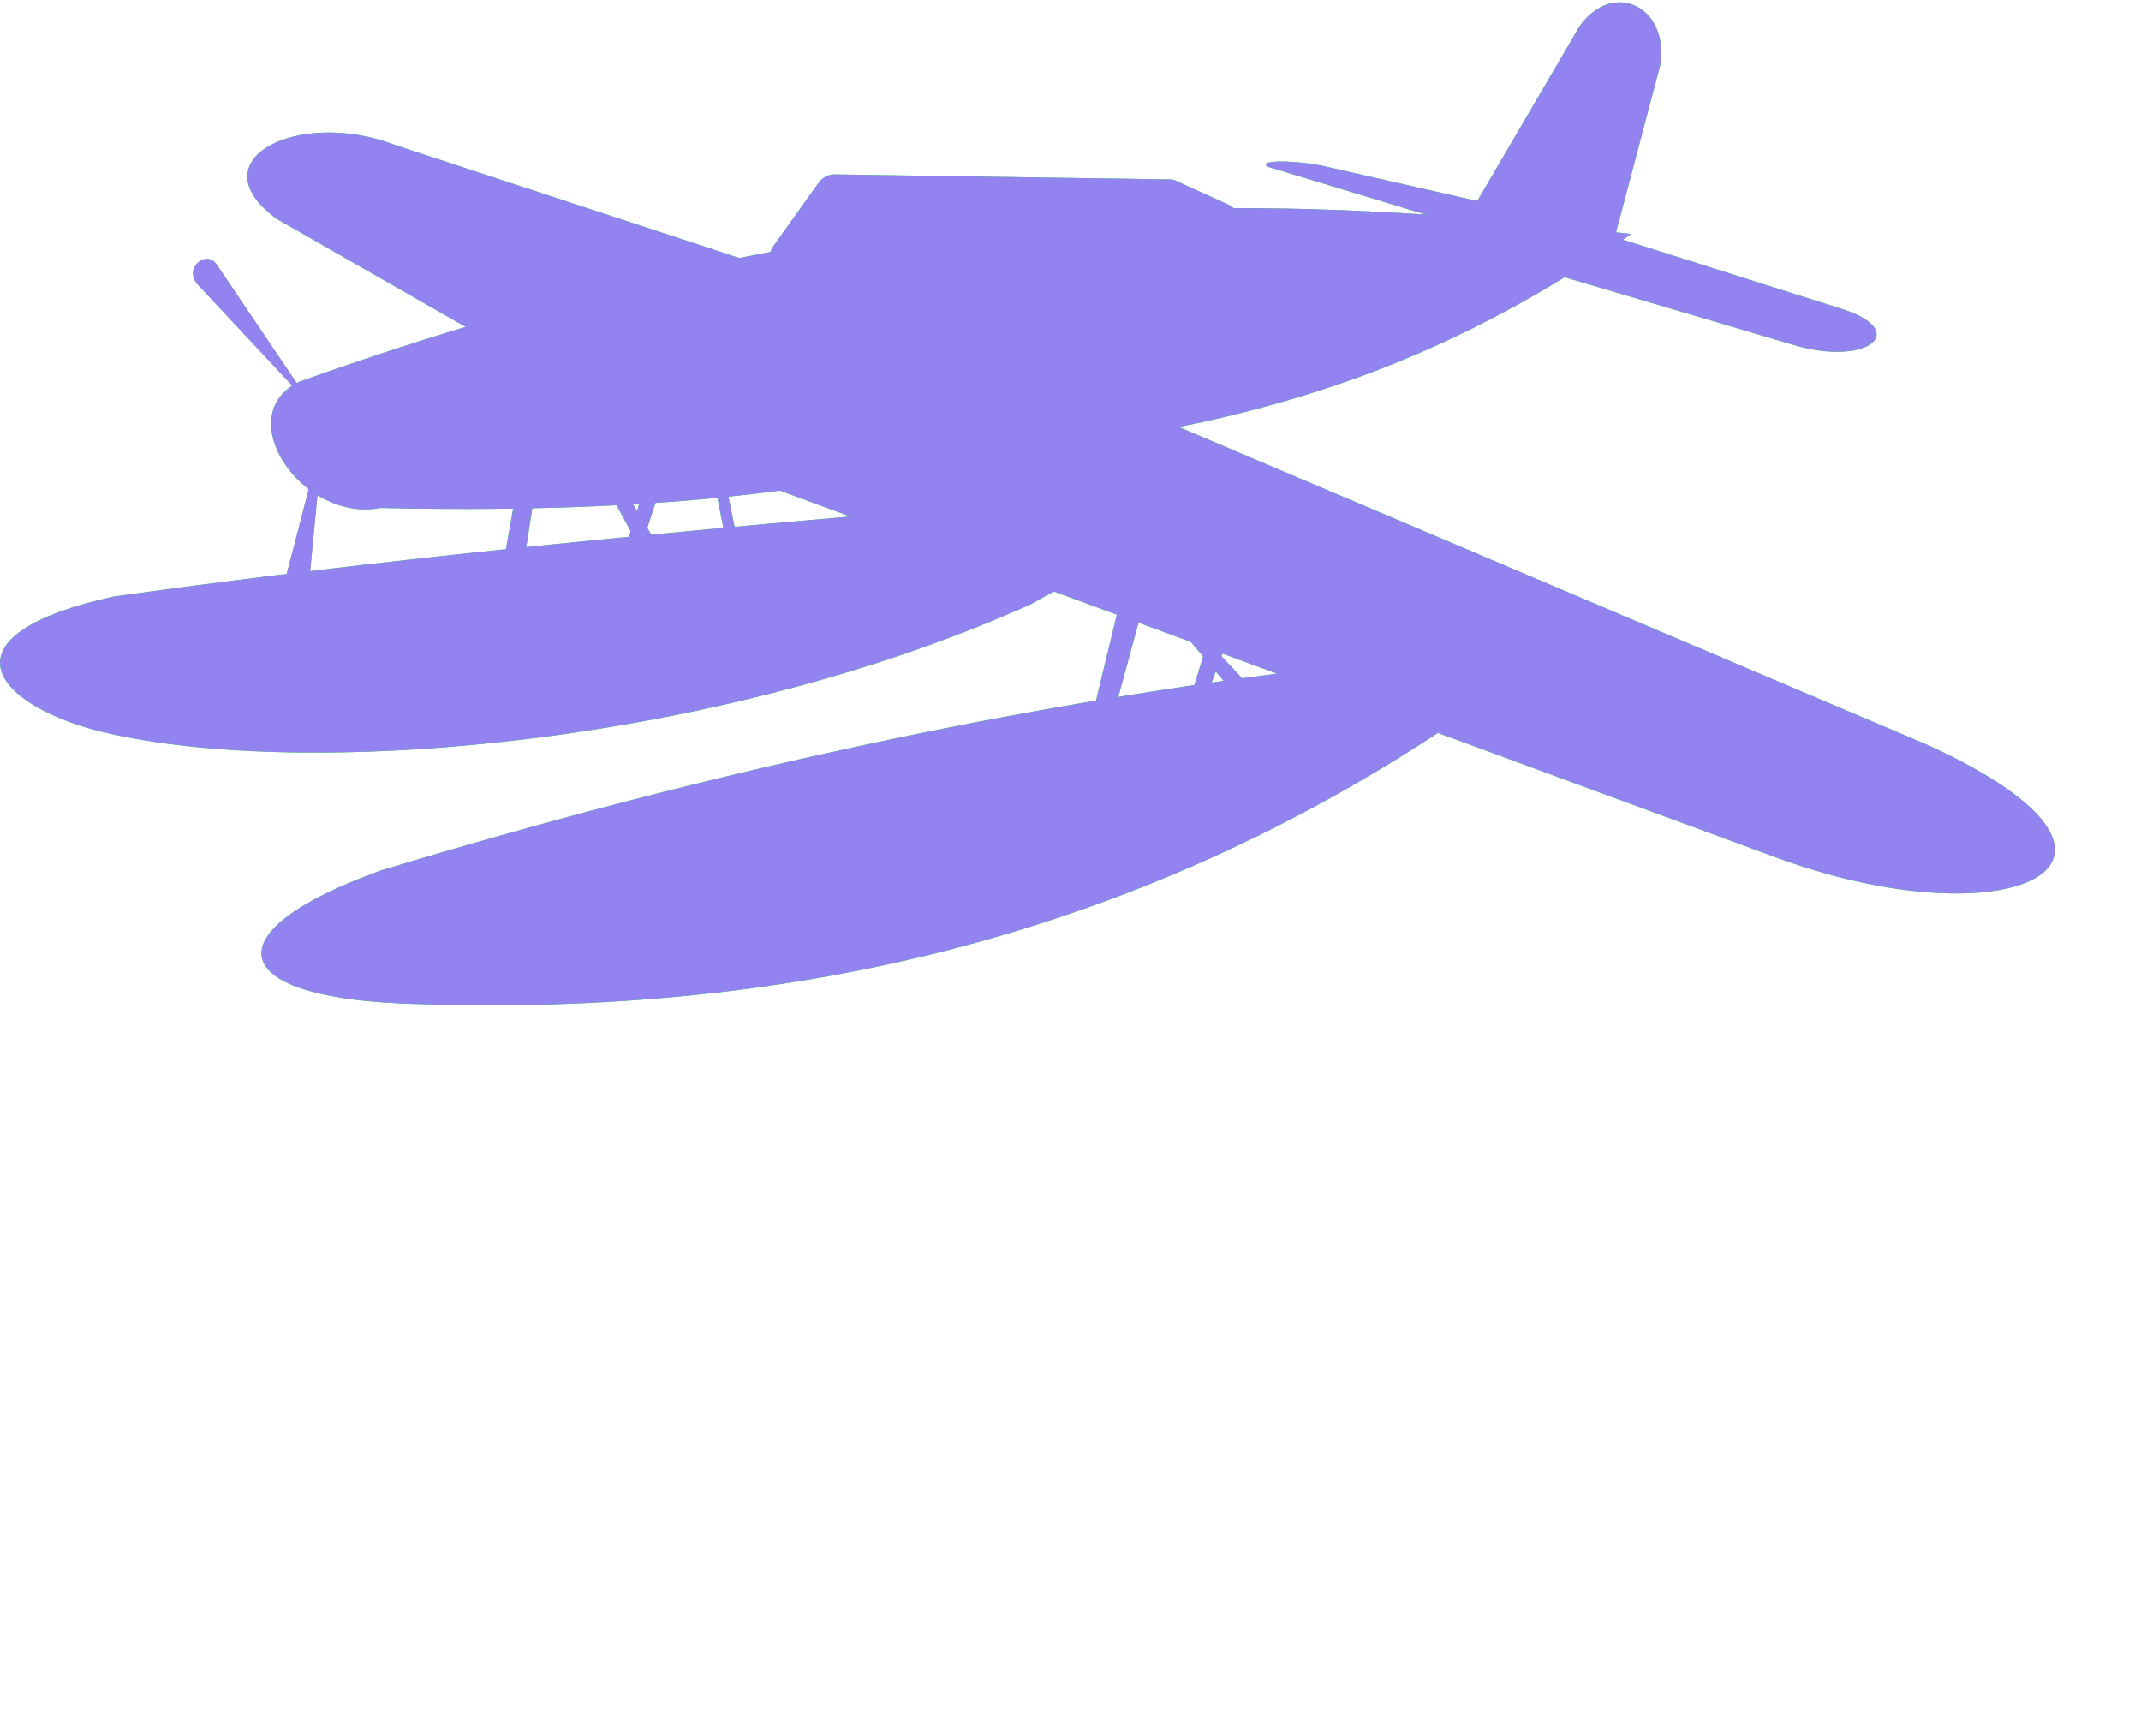
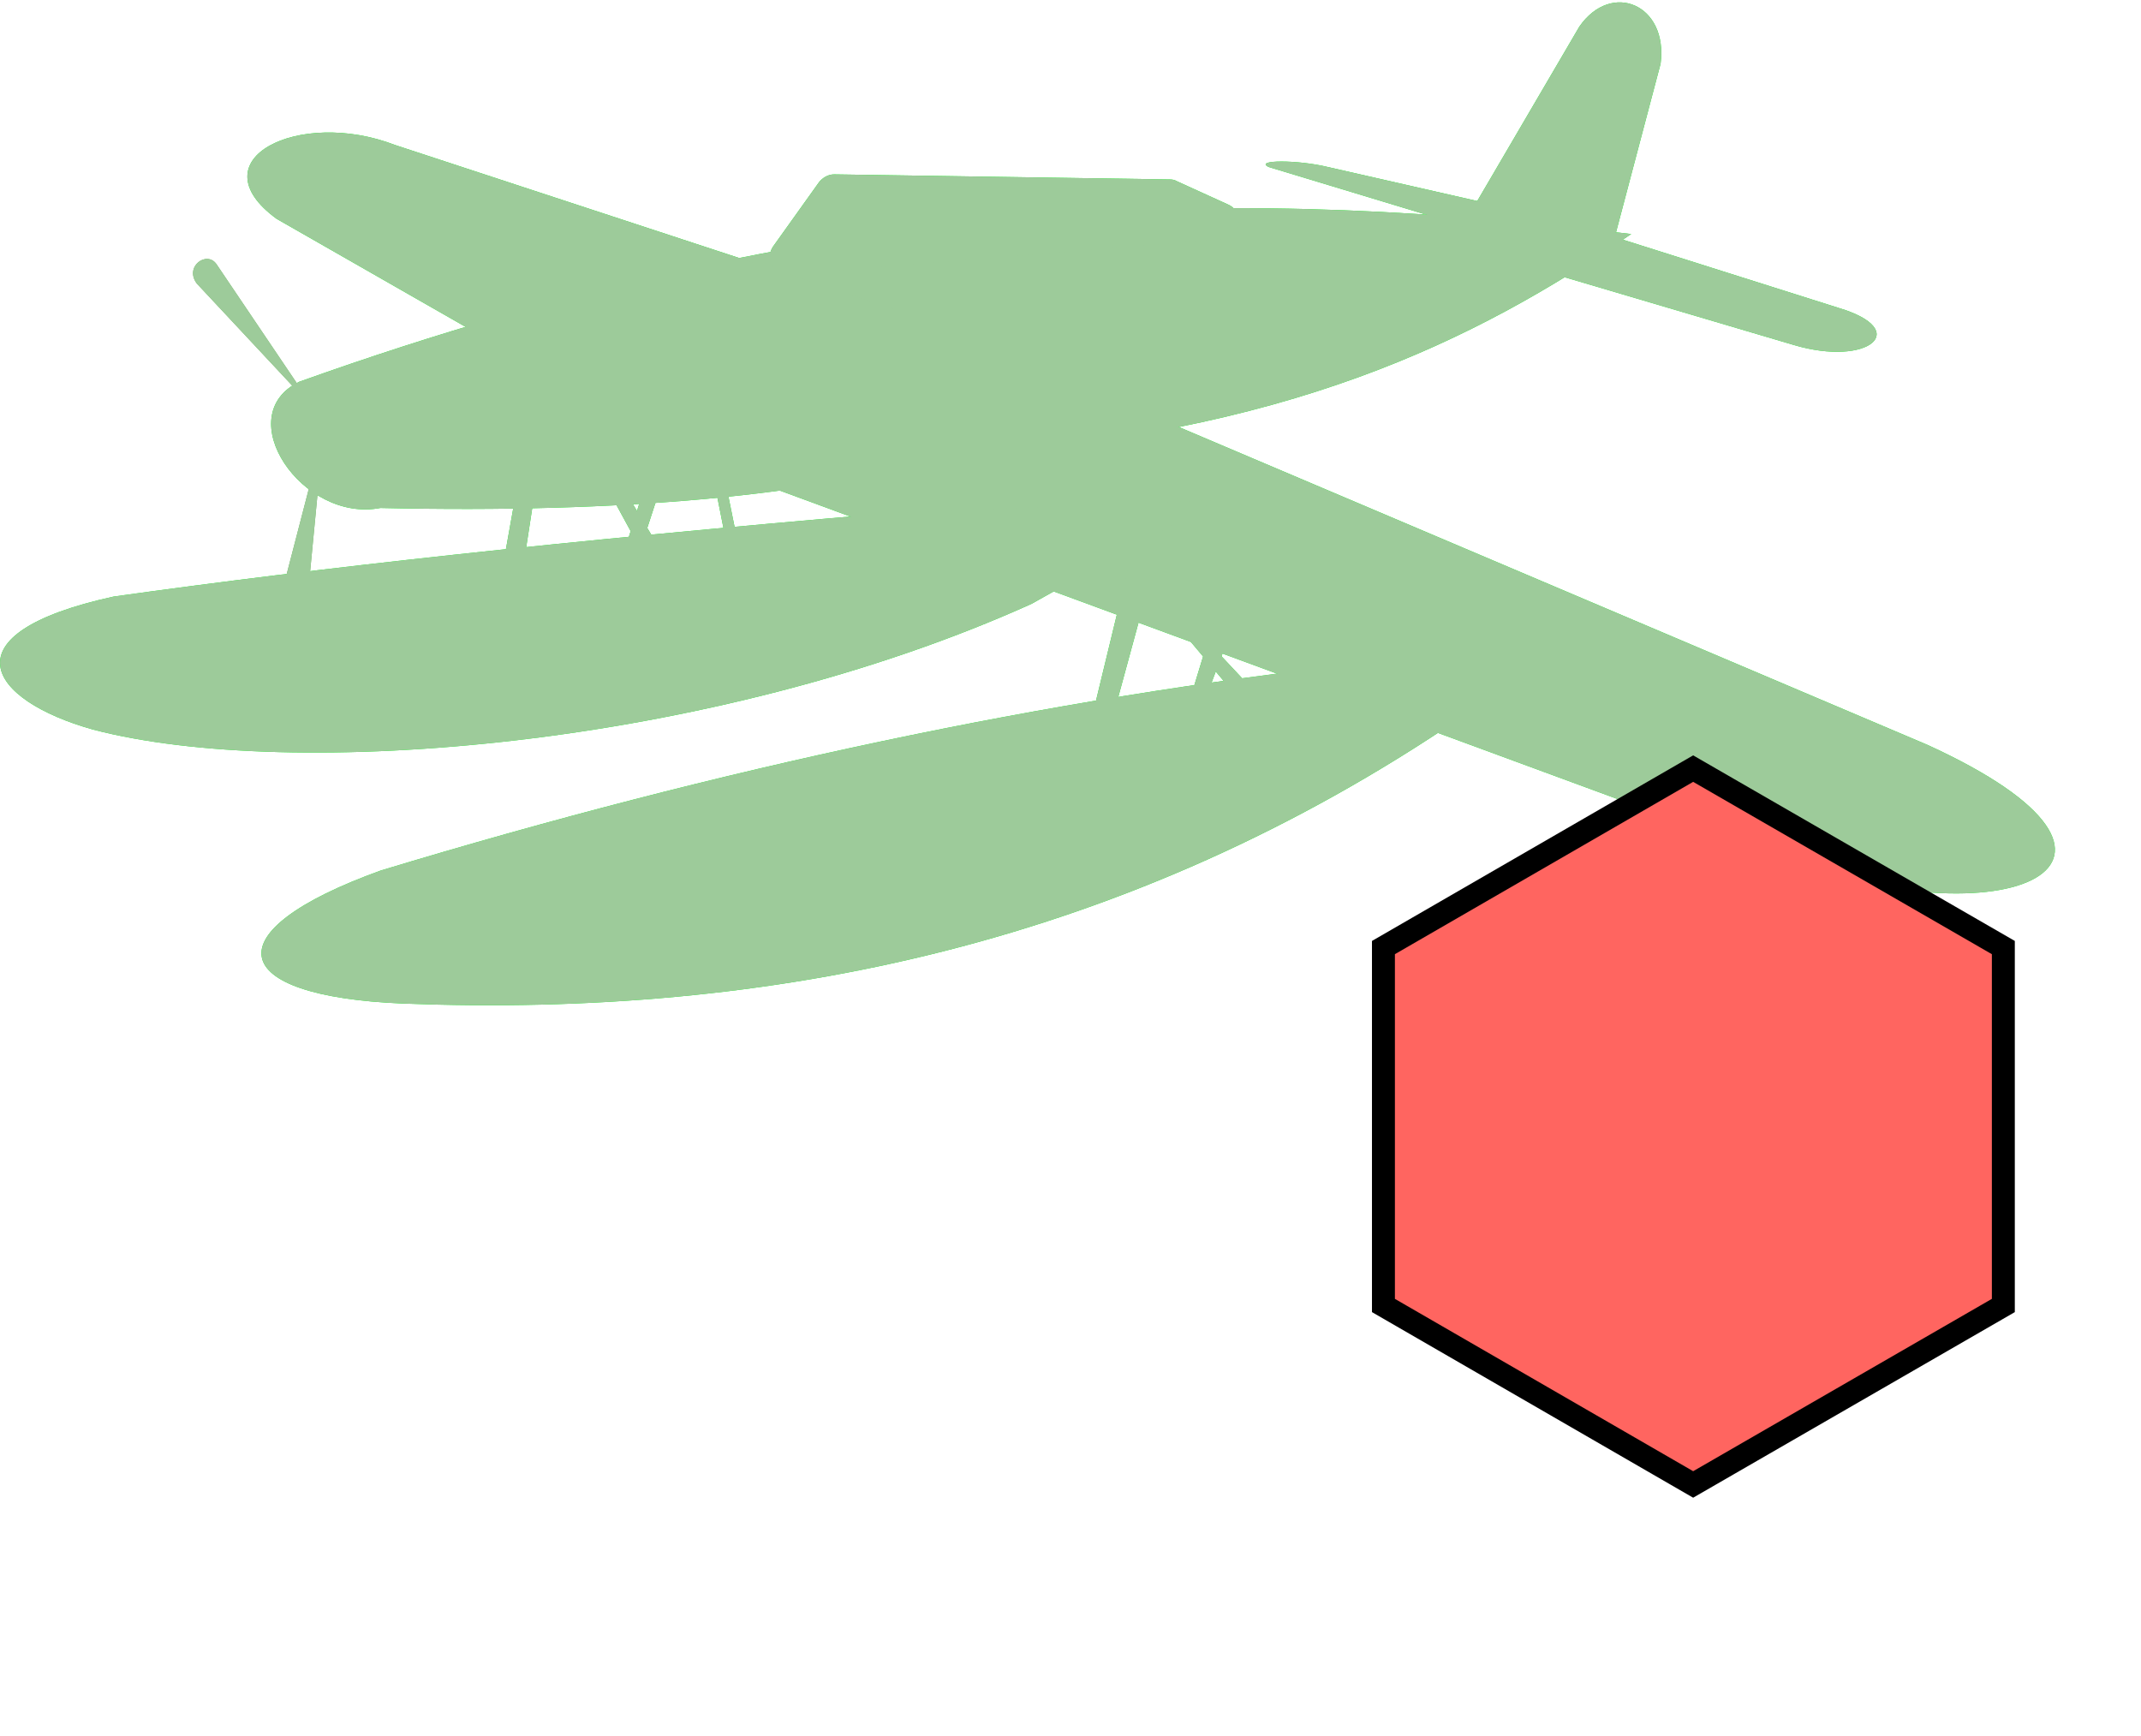
<svg xmlns="http://www.w3.org/2000/svg" version="1.1" id="图层_1" x="0px" y="0px" viewBox="0 0 466.6 378.3" style="enable-background:new 0 0 466.6 378.3;" xml:space="preserve">
  <style type="text/css">
	.st0{fill:#00FF14;}
	.st1{fill:#63B353;}
- 	.st2{fill:#9383F1;}
+ 	.st2{fill:#9DCB9A;}
+ 	.st3{display:none;}
+ 	.st4{display:inline;fill:#5D50B8;stroke:#000000;stroke-width:5;}
+ 	.st5{fill:#FF6560;stroke:#000000;stroke-width:5;}
</style>
  <g id="水侦">
    <g>
      <path class="st0" d="M65.2,83.2C186.9,39.7,274.3,41.3,355.5,51c-34.2,23.4-74.9,43.7-148.4,48.4c-29.8,8.6-70.9,12.5-124.2,11.3    C65.9,114,50,90.6,65.2,83.2z" />
      <path class="st0" d="M316.8,52.6l27.4-46.8c7-10.1,19.4-4.8,17.7,8.1l-9.7,36.7L316.8,52.6z" />
      <path class="st0" d="M346,49.8l54.7,17.3c16.1,4.8,6.5,12.9-9.7,8.1L336.2,59l-17.4-9.8l-42.3-12.8c-3.3-1.6,6.4-1.6,12.9,0    l39.1,8.9L346,49.8z" />
      <path class="st0" d="M168.5,53.7l10-14c0.8-1,2-1.7,3.3-1.7l73.1,1.1c0.6,0,1.1,0.1,1.6,0.4l11.2,5.1c3.7,1.7,2.7,7.2-1.3,7.5    l-94.2,7.7C168.7,60.2,166.6,56.4,168.5,53.7z" />
      <path class="st0" d="M116.8,80L60.3,47.7c-17.7-12.9,4.8-24.2,25.8-16.1l108.1,35.5l54.8,22.6l171,72.6    c56.5,25.8,17.7,43.6-33.9,24.2L153.9,101L116.8,80z" />
      <path class="st0" d="M194.2,111.8c-71.7,6.1-124.3,11.9-169.4,18.2c-37.1,8.1-27.4,22.6-4.5,29c43.2,11.3,134.9,4,204.5-27.4    l40.3-22.6L194.2,111.8z" />
      <path class="st0" d="M297.5,144.5c-69,7.6-140.5,22.8-214.5,45.2c-36.9,13.3-33.9,27.4,4.8,29c80.3,3.1,157.9-12.9,230.7-62.4    L297.5,144.5z" />
      <polygon class="st0" points="234.6,170.3 245.9,123.6 250.9,125.5 238.7,170.3   " />
      <polygon class="st0" points="253.9,133.2 275.6,159 279.7,157.4 257,133.2   " />
      <polygon class="st0" points="108.7,128.4 113.6,101 117.5,101 113.1,129.5   " />
      <polygon class="st0" points="129.4,101 142.6,125.2 146.2,123.6 132.6,101   " />
      <polygon class="st0" points="158.7,120.3 153.9,96.1 156.3,96.1 161.2,120.3   " />
      <polygon class="st0" points="265.2,133.2 258.8,154.2 262,154.2 269.9,133.2   " />
      <polygon class="st0" points="142.6,99.3 132.6,131.2 135.8,131.2 146.2,99.3   " />
      <path class="st1" d="M68.6,89.3L42.9,61.8c-2.8-3.7,2.2-7.3,4.3-4.2L68.6,89.3z" />
      <path class="st1" d="M70.5,94.2l-3.6,37.5c-0.9,4.6-7,3.2-6-0.5L70.5,94.2z" />
    </g>
    <g>
      <path class="st2" d="M65.2,83.2C186.9,39.7,274.3,41.3,355.5,51c-34.2,23.4-74.9,43.7-148.4,48.4c-29.8,8.6-70.9,12.5-124.2,11.3    C65.9,114,50,90.6,65.2,83.2z" />
      <path class="st2" d="M316.8,52.6l27.4-46.8c7-10.1,19.4-4.8,17.7,8.1l-9.7,36.7L316.8,52.6z" />
      <path class="st2" d="M346,49.8l54.7,17.3c16.1,4.8,6.5,12.9-9.7,8.1L336.2,59l-17.4-9.8l-42.3-12.8c-3.3-1.6,6.4-1.6,12.9,0    l39.1,8.9L346,49.8z" />
      <path class="st2" d="M168.5,53.7l10-14c0.8-1,2-1.7,3.3-1.7l73.1,1.1c0.6,0,1.1,0.1,1.6,0.4l11.2,5.1c3.7,1.7,2.7,7.2-1.3,7.5    l-94.2,7.7C168.7,60.2,166.6,56.4,168.5,53.7z" />
      <path class="st2" d="M116.8,80L60.3,47.7c-17.7-12.9,4.8-24.2,25.8-16.1l108.1,35.5l54.8,22.6l171,72.6    c56.5,25.8,17.7,43.6-33.9,24.2L153.9,101L116.8,80z" />
      <path class="st2" d="M194.2,111.8c-71.7,6.1-124.3,11.9-169.4,18.2c-37.1,8.1-27.4,22.6-4.5,29c43.2,11.3,134.9,4,204.5-27.4    l40.3-22.6L194.2,111.8z" />
      <path class="st2" d="M297.5,144.5c-69,7.6-140.5,22.8-214.5,45.2c-36.9,13.3-33.9,27.4,4.8,29c80.3,3.1,157.9-12.9,230.7-62.4    L297.5,144.5z" />
      <polygon class="st2" points="234.6,170.3 245.9,123.6 250.9,125.5 238.7,170.3   " />
      <polygon class="st2" points="253.9,133.2 275.6,159 279.7,157.4 257,133.2   " />
      <polygon class="st2" points="108.7,128.4 113.6,101 117.5,101 113.1,129.5   " />
      <polygon class="st2" points="129.4,101 142.6,125.2 146.2,123.6 132.6,101   " />
      <polygon class="st2" points="158.7,120.3 153.9,96.1 156.3,96.1 161.2,120.3   " />
      <polygon class="st2" points="265.2,133.2 258.8,154.2 262,154.2 269.9,133.2   " />
      <polygon class="st2" points="142.6,99.3 132.6,131.2 135.8,131.2 146.2,99.3   " />
      <path class="st2" d="M68.6,89.3L42.9,61.8c-2.8-3.7,2.2-7.3,4.3-4.2L68.6,89.3z" />
      <path class="st2" d="M70.5,94.2l-3.6,37.5c-0.9,4.6-7,3.2-6-0.5L70.5,94.2z" />
    </g>
  </g>
+   <g id="六边形" class="st3">
+     <polygon class="st4" points="206.5,180.5 206.5,310.5 319,375.5 431.6,310.5 431.6,180.5 319,115.6  " />
+   </g>
+   <g id="六边形_00000128479441808627079060000015621265459003930521_">
+     <polygon class="st5" points="301.5,206.5 301.5,284.5 369,323.5 436.6,284.5 436.6,206.5 369,167.5  " />
+   </g>
</svg>
